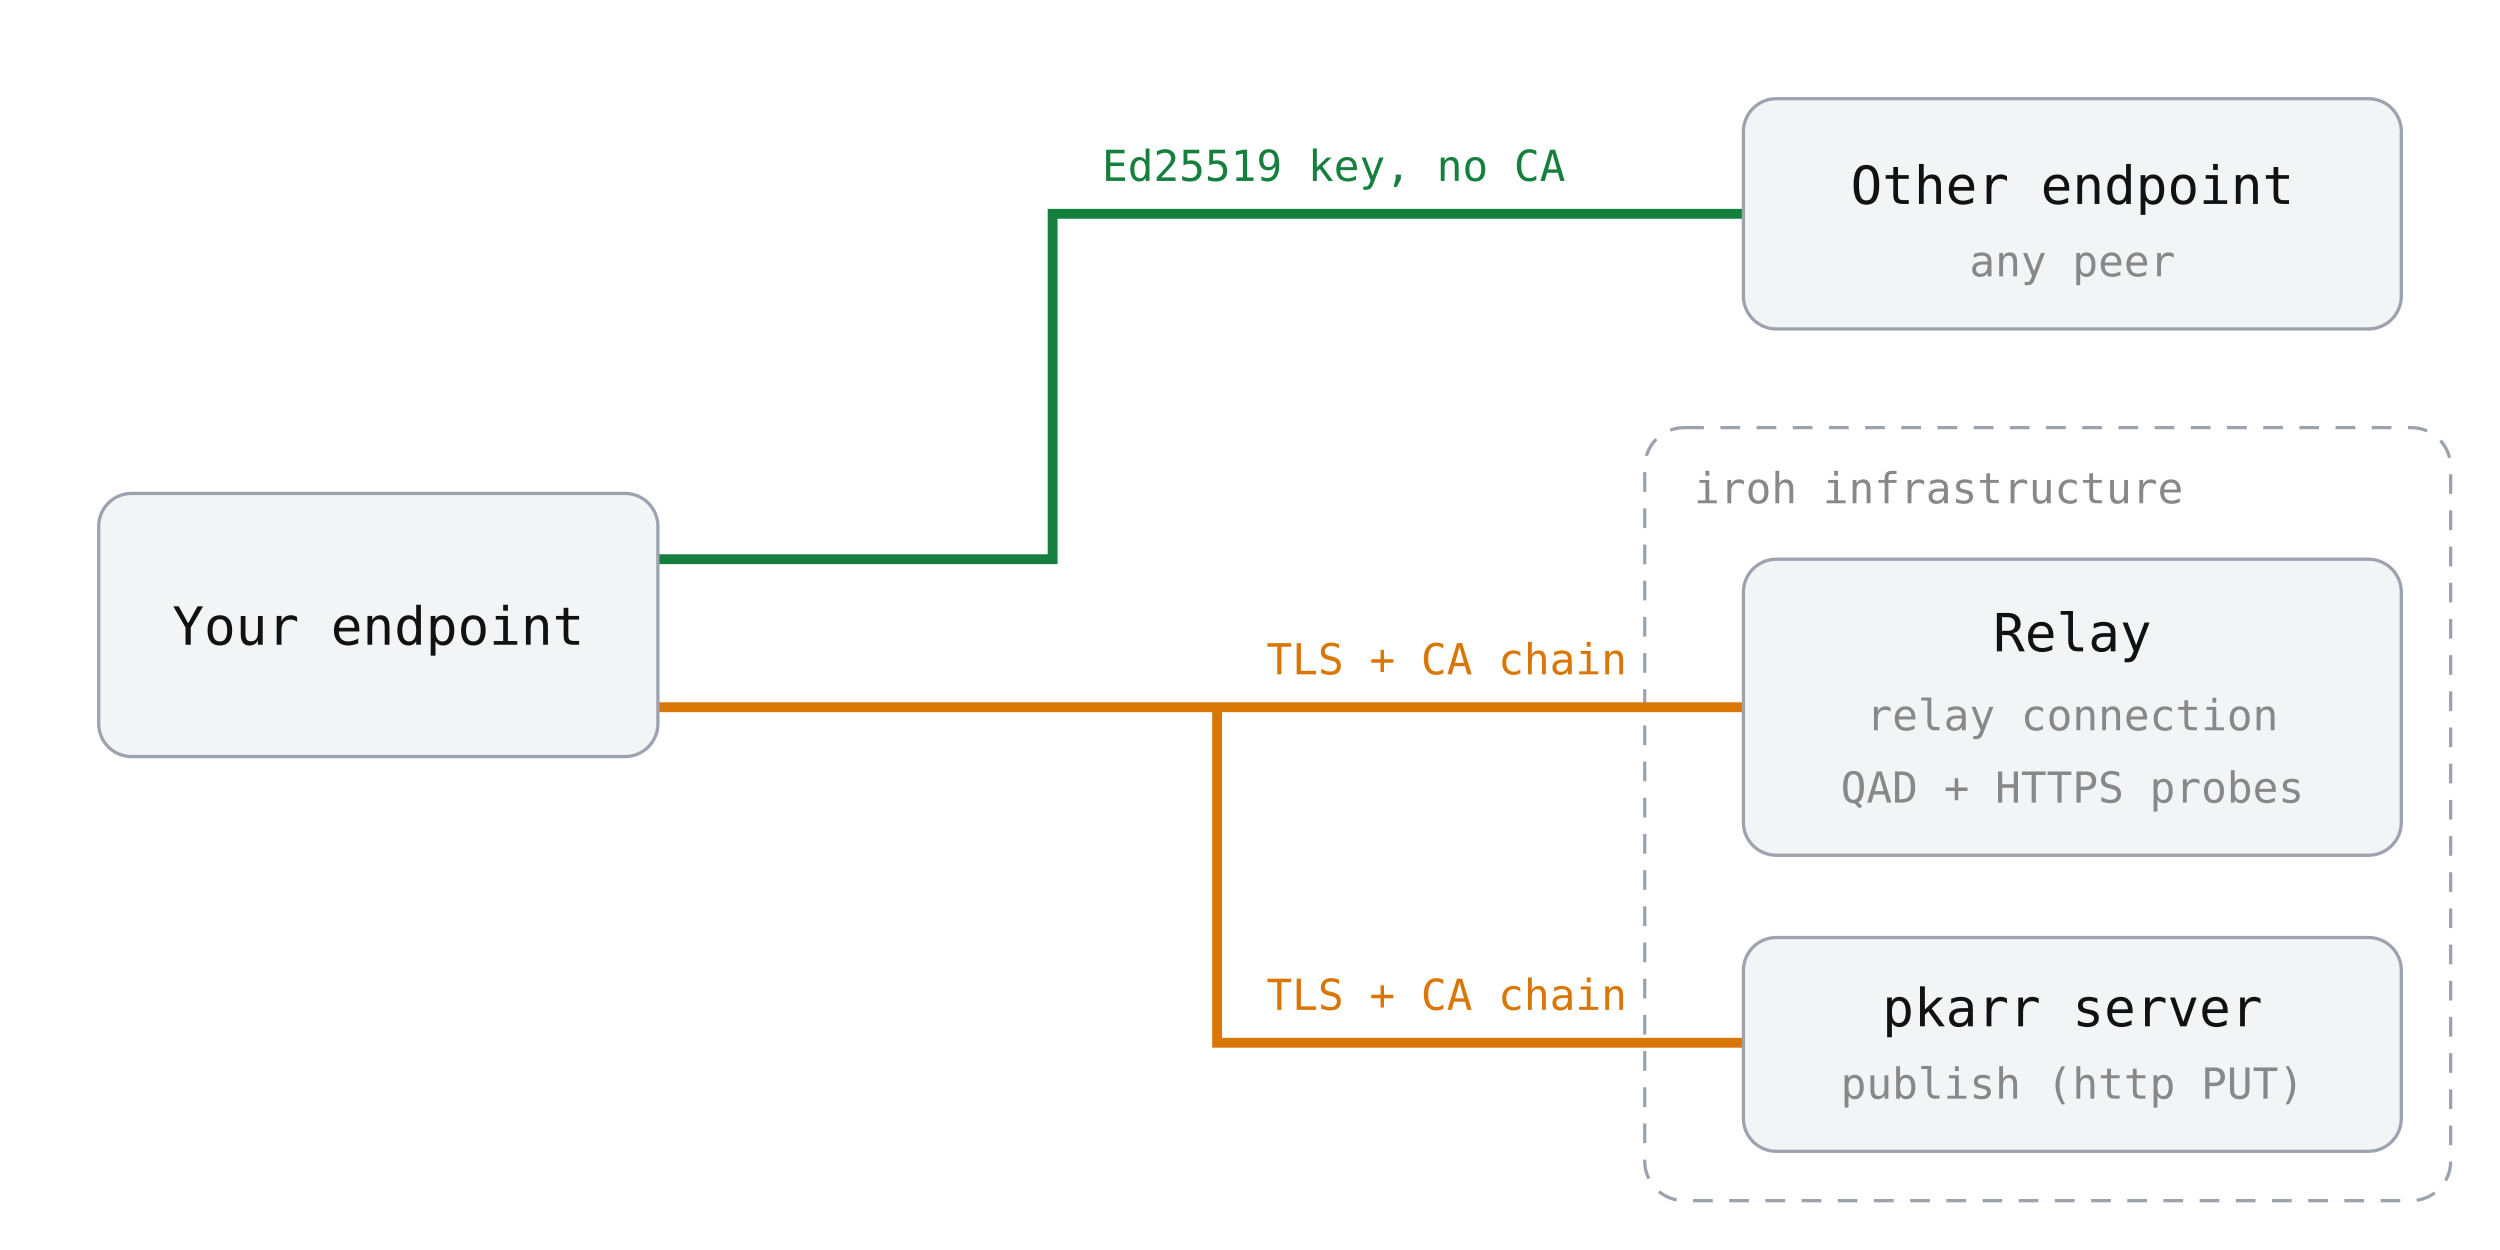
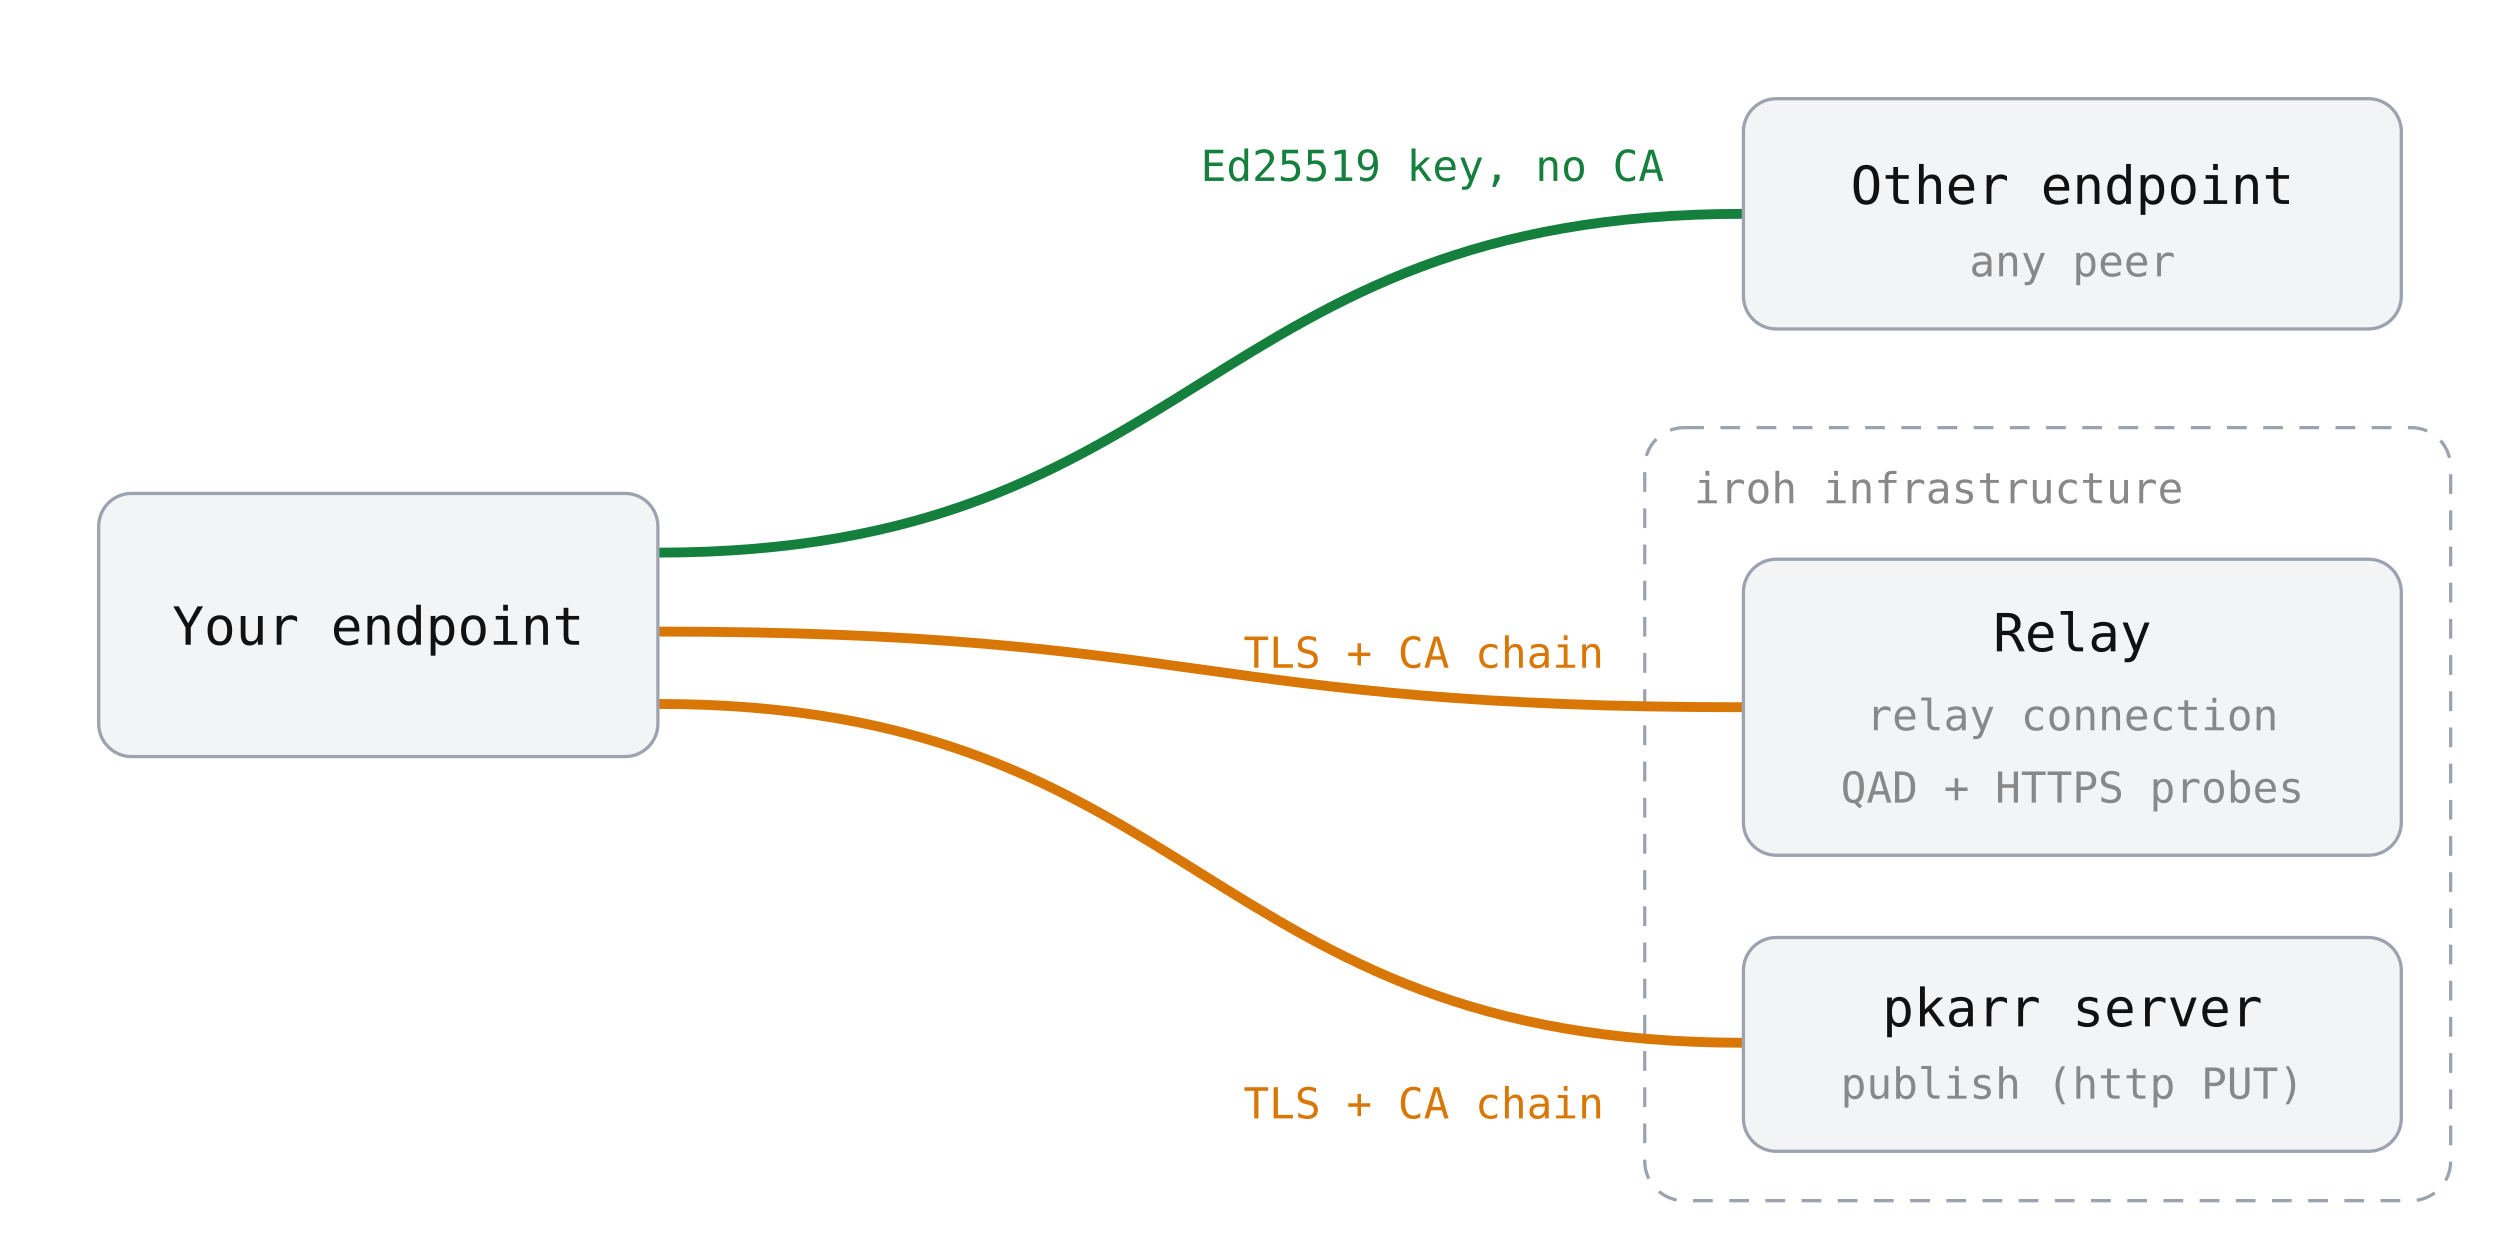
<svg xmlns="http://www.w3.org/2000/svg" viewBox="0 0 760 380" role="img" aria-labelledby="title desc">
  <rect x="500" y="130" width="245" height="235" rx="12" fill="none" stroke="#9ca3af" stroke-dasharray="6 5" />
  <g fill="none" stroke-width="3">
-     <path d="M 200 170 H 320 V 65 H 530" stroke="#15803d" />
-     <path d="M 200 215 H 530 M 370 215 V 317 H 530" stroke="#d97706" />
+     <path d="M 200 168 C 365 168 365 65 530 65" stroke="#15803d" />
+     <path d="M 200 192 C 365 192 365 215 530 215" stroke="#d97706" />
+     <path d="M 200 214 C 365 214 365 317 530 317" stroke="#d97706" />
  </g>
  <g stroke="#9ca3af" fill="#f3f4f6">
    <rect x="30" y="150" width="170" height="80" rx="10" />
    <rect x="530" y="30" width="200" height="70" rx="10" />
    <rect x="530" y="170" width="200" height="90" rx="10" />
    <rect x="530" y="285" width="200" height="65" rx="10" />
  </g>
  <g font-family="Space Mono, monospace" text-anchor="middle">
    <text x="115" y="196" font-size="16" fill="#111">Your endpoint</text>
    <text x="630" y="62" font-size="16" fill="#111">Other endpoint</text>
    <text x="630" y="84" font-size="13" fill="#888">any peer</text>
    <text x="630" y="198" font-size="16" fill="#111">Relay</text>
    <text x="630" y="222" font-size="13" fill="#888">relay connection</text>
    <text x="630" y="244" font-size="13" fill="#888">QAD + HTTPS probes</text>
    <text x="630" y="312" font-size="16" fill="#111">pkarr server</text>
    <text x="630" y="334" font-size="13" fill="#888">publish (http PUT)</text>
  </g>
  <g font-family="Space Mono, monospace" font-size="13">
-     <text x="335" y="55" fill="#15803d">Ed25519 key, no CA</text>
-     <text x="385" y="205" fill="#d97706">TLS + CA chain</text>
-     <text x="385" y="307" fill="#d97706">TLS + CA chain</text>
+     <text x="365" y="55" fill="#15803d">Ed25519 key, no CA</text>
+     <text x="378" y="203" fill="#d97706">TLS + CA chain</text>
+     <text x="378" y="340" fill="#d97706">TLS + CA chain</text>
    <text x="515" y="153" fill="#888">iroh infrastructure</text>
  </g>
</svg>
